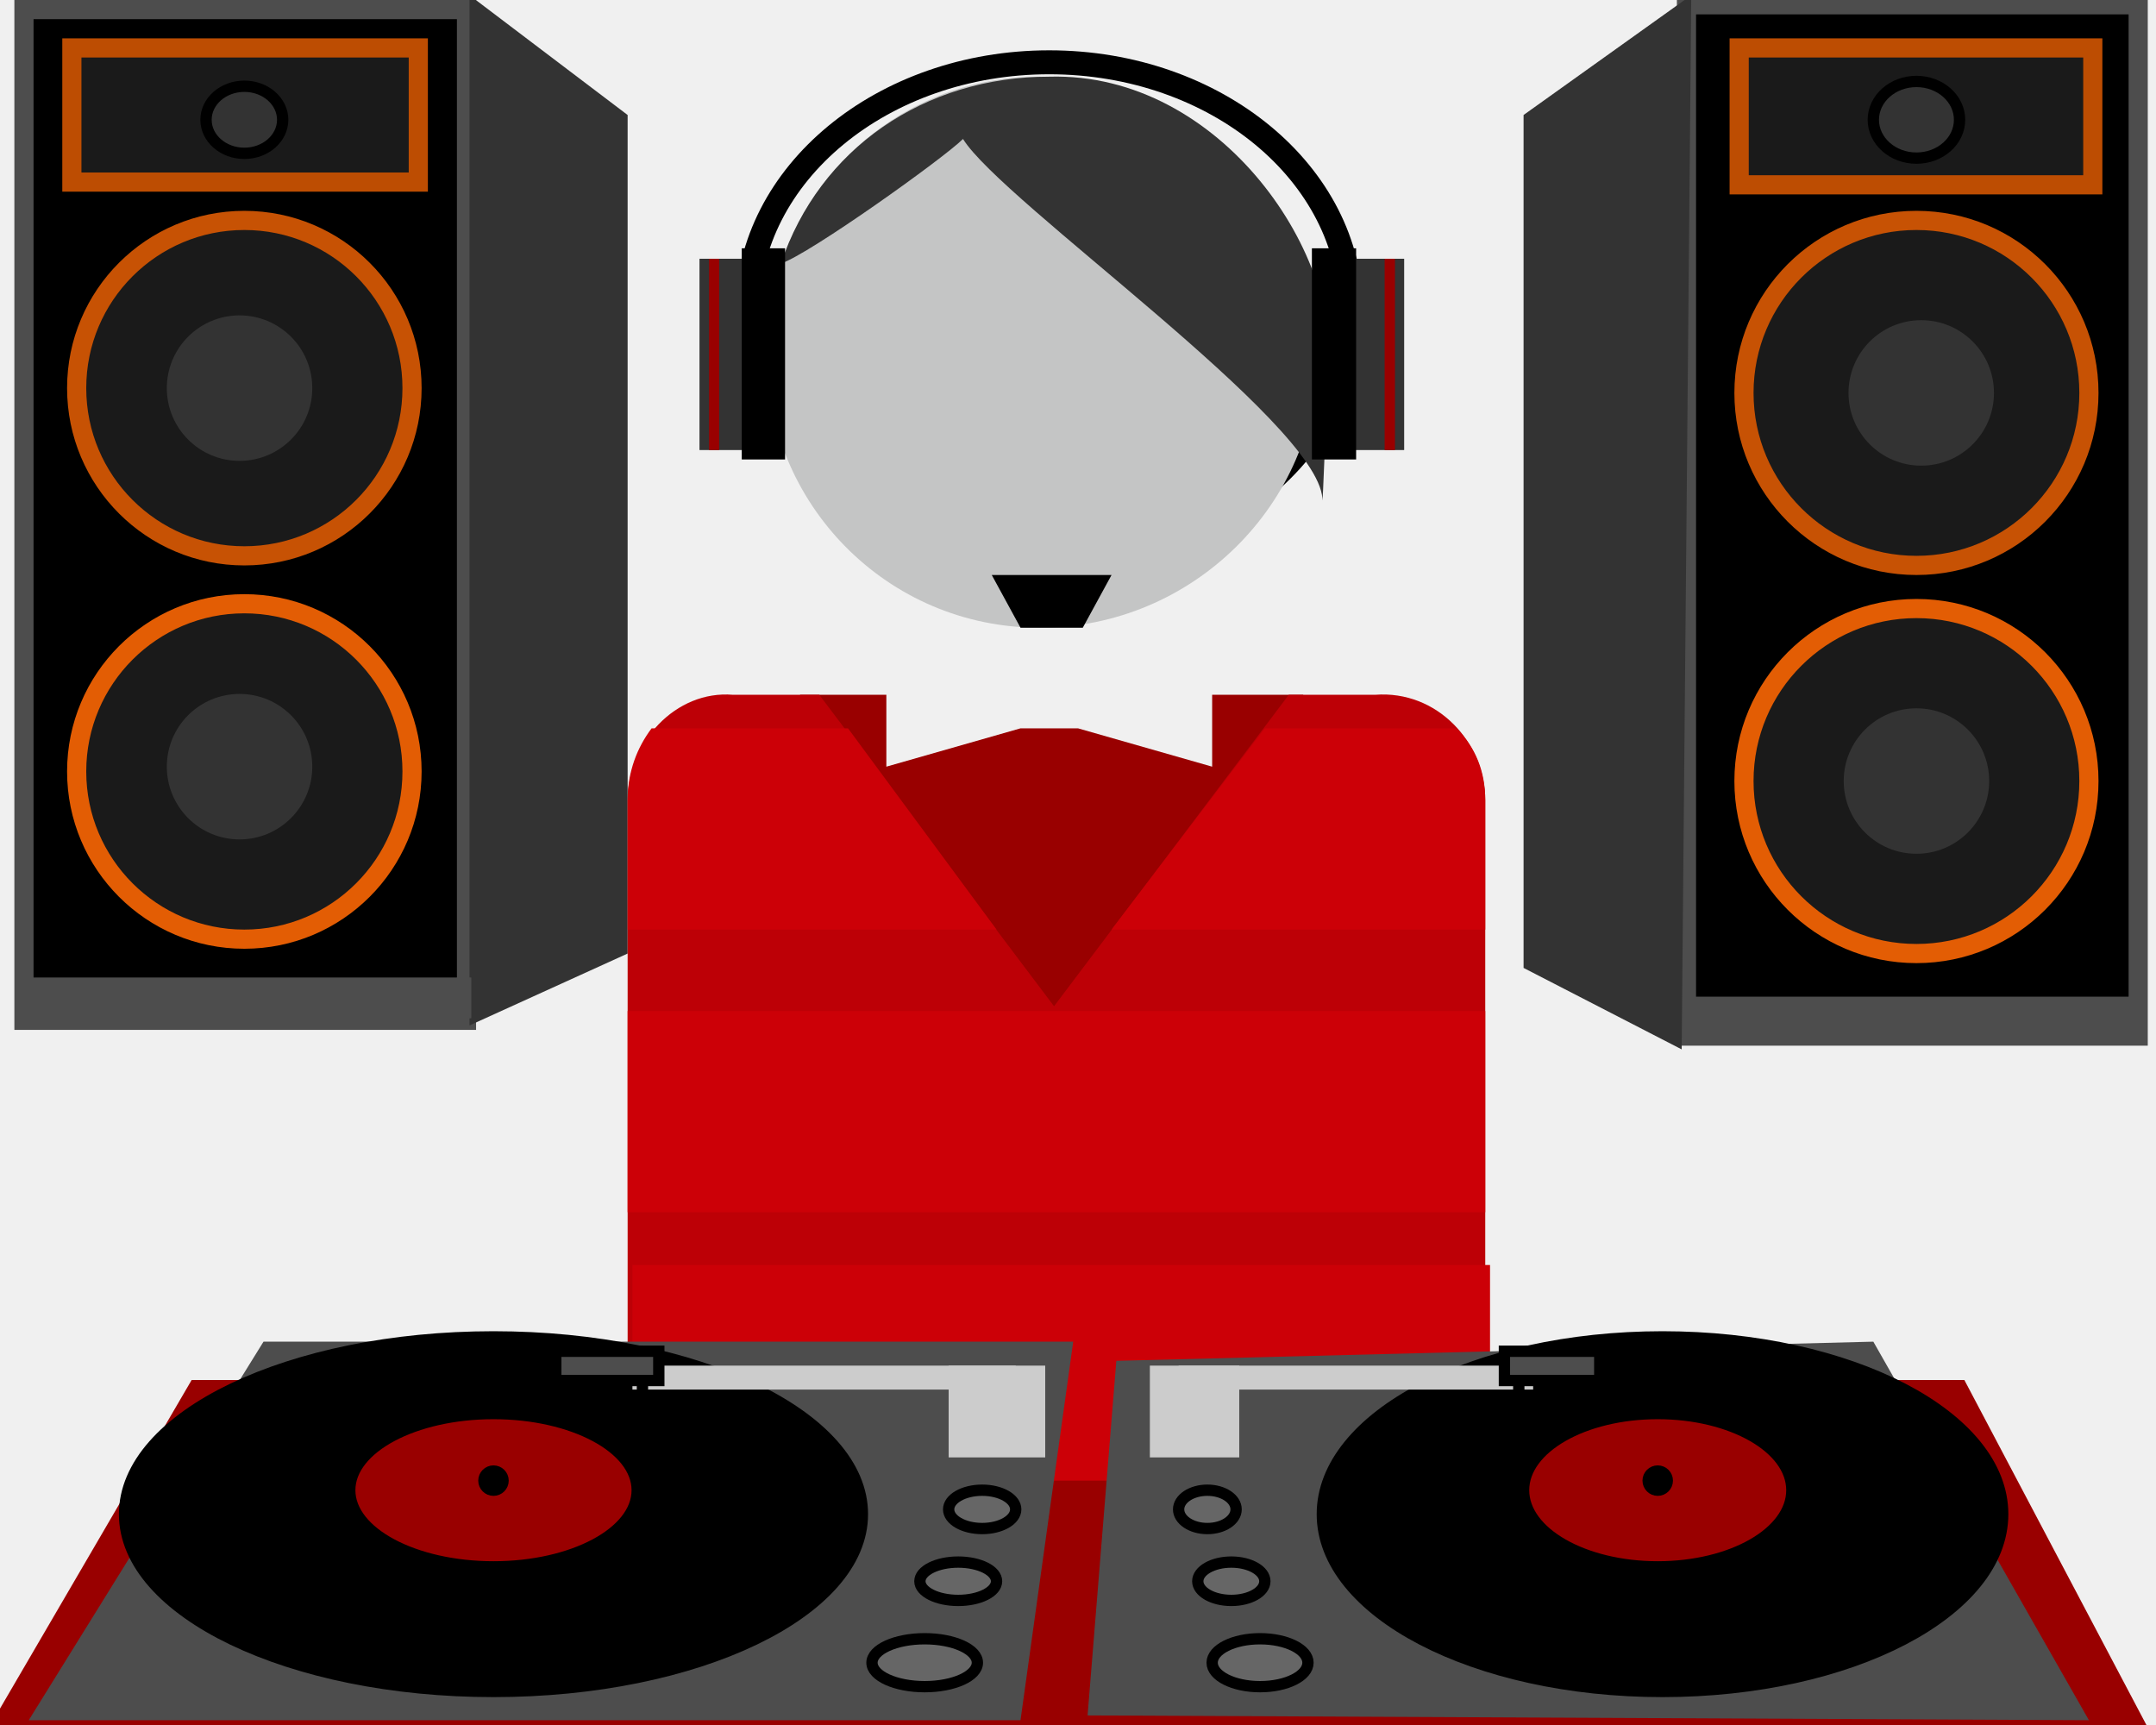
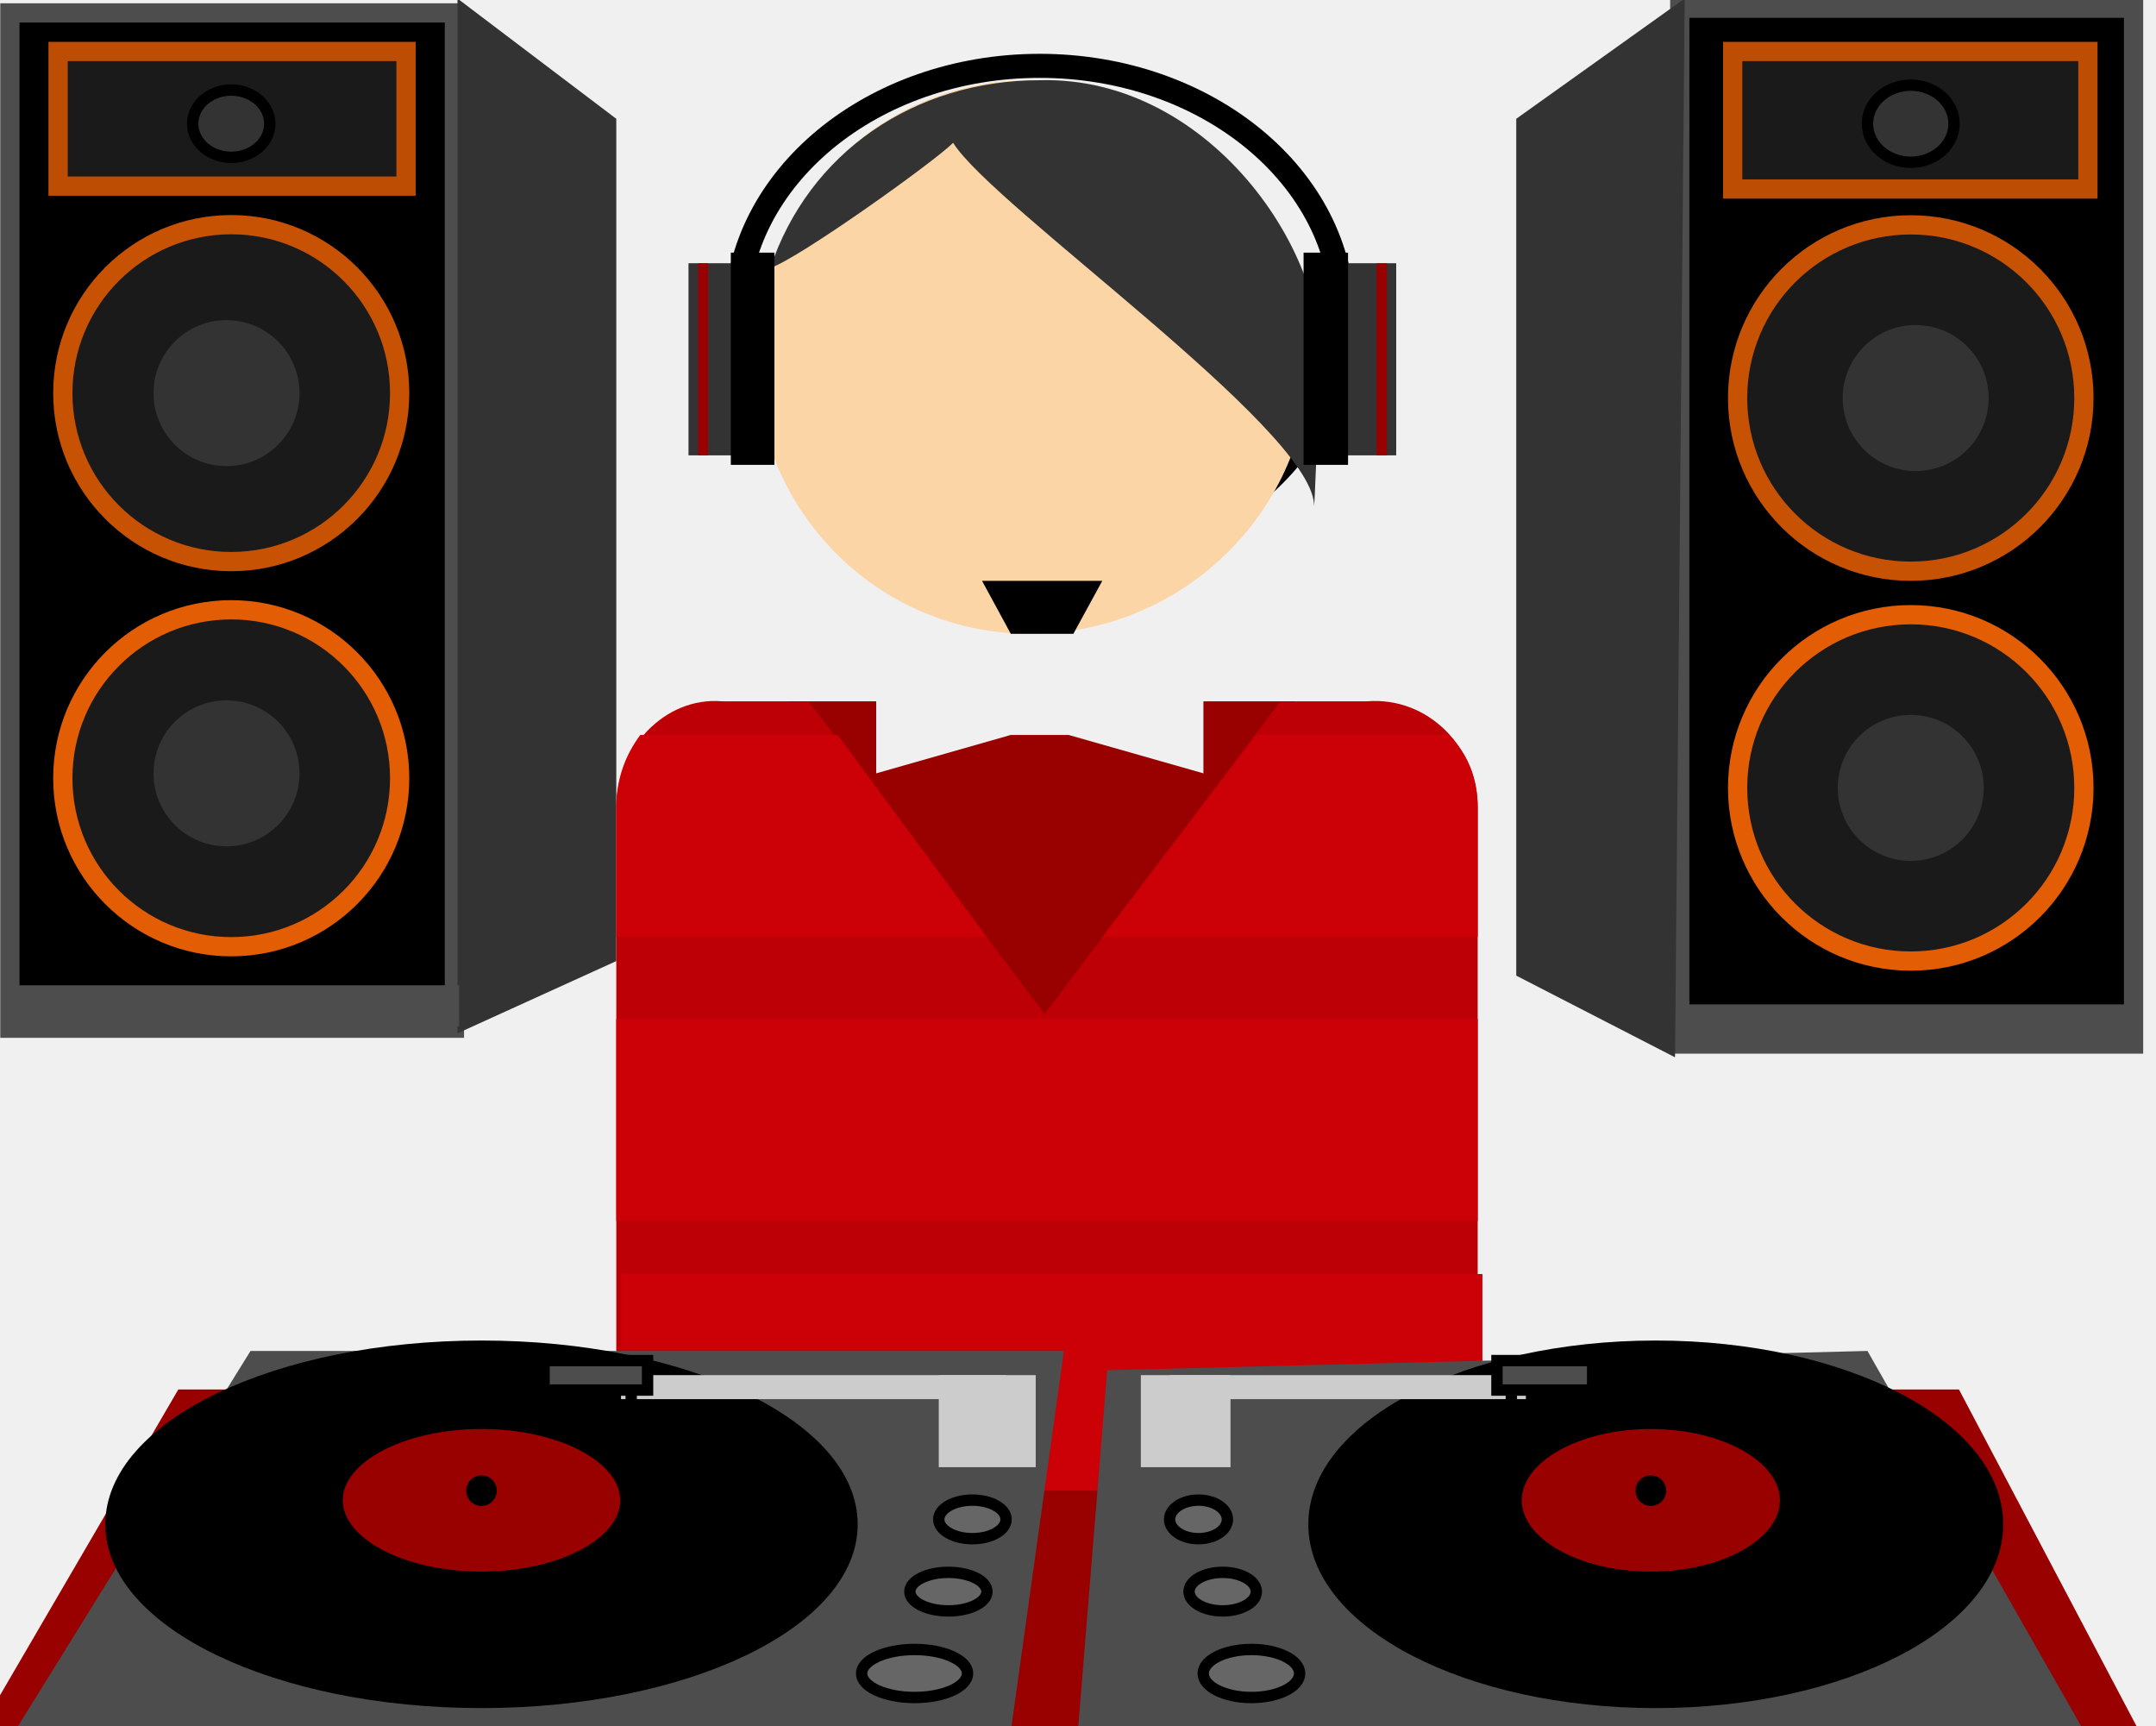
- <svg xmlns="http://www.w3.org/2000/svg" width="450" height="360" viewBox="0 0 450 360" shape-rendering="geometricPrecision" text-rendering="geometricPrecision" image-rendering="optimizeQuality" fill-rule="evenodd" clip-rule="evenodd">
+ <svg xmlns="http://www.w3.org/2000/svg" xml:space="preserve" width="118.533mm" height="94.827mm" version="1.1" style="shape-rendering:geometricPrecision; text-rendering:geometricPrecision; image-rendering:optimizeQuality; fill-rule:evenodd; clip-rule:evenodd" viewBox="0 0 11853 9483">
  <defs>
-     <style>.str1{stroke:#4d4d4d;stroke-width:3.999}.str4{stroke:#c75204}.str4,.str2{stroke-width:3.999}.str2{stroke:#e35d04}.str5{stroke:#bd4d02;stroke-width:4}.str0{stroke:#000;stroke-width:5}.str6{stroke:#000;stroke-width:2.362}.str3{stroke:#333}.str3,.str7{stroke-width:2.362}.str7{stroke:#fff}.fil1{fill:none}.fil6{fill:#c4c5c5}.fil9,.fil2{fill:#000}.fil3{fill:#1a1a1a}.fil4{fill:#333}.fil5{fill:#4d4d4d}.fil11{fill:#666}.fil0{fill:#900}.fil7{fill:#bd0006}.fil8{fill:#cc0007}.fil10{fill:#CCC}.fil12{fill:#CFC}</style>
+     <style type="text/css">
+    
+     .str1 {stroke:#4D4D4D;stroke-width:105.81}
+     .str4 {stroke:#C75204;stroke-width:105.81}
+     .str2 {stroke:#E35D04;stroke-width:105.81}
+     .str5 {stroke:#BD4D02;stroke-width:105.84}
+     .str6 {stroke:black;stroke-width:62.5}
+     .str3 {stroke:#333333;stroke-width:62.5}
+     .str7 {stroke:white;stroke-width:62.5}
+     .str0 {stroke:black;stroke-width:132.28}
+     .fil1 {fill:none}
+     .fil6 {fill:#FCD5A6}
+     .fil2 {fill:black}
+     .fil3 {fill:#1A1A1A}
+     .fil4 {fill:#333333}
+     .fil5 {fill:#4D4D4D}
+     .fil10 {fill:#666666}
+     .fil0 {fill:#990000}
+     .fil7 {fill:#BD0006}
+     .fil8 {fill:#CC0007}
+     .fil9 {fill:#CCCCCC}
+     .fil11 {fill:#CCFFCC}
+    
+   </style>
  </defs>
  <g id="Слой_x0020_1">
-     <path class="fil0" d="M40 288h370l38 72H-2z" />
-     <ellipse class="fil1 str0" cx="219" cy="65" rx="63" ry="52" />
-     <path class="fil2 str1" d="M352 1h94.282v215.23H352z" />
-     <circle class="fil3 str2" cx="400" cy="163" r="36" />
-     <circle class="fil4 str3" cx="400" cy="163" r="14" />
-     <circle class="fil3 str4" cx="400" cy="82" r="36" />
-     <circle class="fil4 str3" cx="401" cy="82" r="14" />
-     <path class="fil3 str5" d="M363 10h73.807v28.57H363z" />
-     <ellipse class="fil4 str6" cx="400" cy="25" rx="9" ry="8" />
-     <path class="fil4" d="M353-1l-35 25v178l33 17z" />
-     <path class="fil5" d="M352 208h94.282v8.68H352z" />
-     <path class="fil2 str1" d="M5 2h92.366v210.933H5z" />
-     <circle class="fil3 str2" cx="51" cy="161" r="35" />
-     <circle class="fil4 str3" cx="50" cy="160" r="14" />
-     <circle class="fil3 str4" cx="51" cy="81" r="35" />
-     <circle class="fil4 str3" cx="50" cy="81" r="14" />
-     <path class="fil3 str5" d="M15 10h72.307v28H15z" />
-     <ellipse class="fil4 str6" cx="51" cy="25" rx="8" ry="7" />
-     <path class="fil4" d="M98-1l33 25v175l-33 15z" />
-     <path class="fil5" d="M6 204h92.366v8.506H6z" />
-     <path class="fil6" d="M217 16c32 0 58 26 58 58 0 31-26 57-58 57s-57-26-57-57c0-32 25-58 57-58z" />
-     <path class="fil2" d="M226 131h-13l-6-11h25l-6 11z" />
-     <path class="fil4" d="M219 16c36-1 62 38 58 63 0 3-1 29-1 25-1-16-67-62-75-75-4 4-32 24-38 26 8-24 30-39 56-39z" />
-     <path class="fil0" d="M167 145h18v15l28-8h12l28 8v-15h19l5 81-110-6z" />
-     <path class="fil7" d="M153 145h18l49 65 49-65h18c13-1 23 10 23 22v117H131V167c0-12 10-23 22-22z" />
-     <path class="fil8" d="M311 264v45H132v-45zM310 211v42H131v-42zM177 152l31 42h-77v-27c0-6 2-11 5-15h41zm55 42l32-42h40c4 4 6 9 6 15v27h-78z" />
-     <path class="fil5" d="M224 280H55L6 359h207z" />
-     <ellipse class="fil2 str6" cx="103" cy="316" rx="77" ry="37" />
-     <ellipse class="fil0 str6" cx="103" cy="311" rx="30" ry="16" />
-     <circle class="fil9 str6" cx="103" cy="309" r="2" />
-     <path class="fil10" d="M198 285h20.16v19.153H198z" />
-     <path class="fil10" d="M212 285h-80v5h80z" />
-     <ellipse class="fil11 str6" cx="205" cy="315" rx="7" ry="4" />
-     <ellipse class="fil11 str6" cx="200" cy="330" rx="8" ry="4" />
-     <ellipse class="fil11 str6" cx="193" cy="347" rx="11" ry="5" />
-     <path class="fil1 str6" d="M123 283h11.09v10.08H123z" />
-     <path class="fil5 str6" d="M116 282h21.506v6.108H116z" />
-     <path class="fil1" d="M204 280h239.525v83.91H204z" />
-     <path class="fil5" d="M233 284l158-4 45 79-209-1z" />
-     <ellipse class="fil2 str6" cx="347" cy="316" rx="71" ry="37" />
-     <ellipse class="fil0 str6" cx="346" cy="311" rx="28" ry="16" />
-     <circle class="fil9 str6" cx="346" cy="309" r="2" />
-     <path class="fil10" d="M240 285h18.655v19.153H240z" />
-     <path class="fil10" d="M246 285h74v5h-74z" />
-     <ellipse class="fil11 str6" cx="252" cy="315" rx="6" ry="4" />
-     <ellipse class="fil11 str6" cx="257" cy="330" rx="7" ry="4" />
-     <ellipse class="fil11 str6" cx="263" cy="347" rx="10" ry="5" />
-     <path class="fil1 str6" d="M317 283h10.26v10.08H317z" />
-     <path class="fil5 str6" d="M314 282h19.9v6.108H314z" />
-     <path class="fil4" d="M146 54h10.766v39.925H146z" />
-     <path class="fil0" d="M148 54h2.098v39.925H148z" />
-     <path class="fil2 str6" d="M156 53h6.675v41.705H156z" />
-     <path class="fil4" d="M282 54h11.078v39.925H282z" />
-     <path class="fil0" d="M289 54h2.158v39.925H289z" />
-     <path class="fil2 str6" d="M275 53h6.868v41.705H275z" />
-     <ellipse class="fil12 str7" cx="379" cy="73" />
-     <ellipse class="fil12 str7" cx="379" cy="90" />
-     <ellipse class="fil12 str7" cx="378" cy="171" />
-     <ellipse class="fil12 str7" cx="378" cy="152" />
-     <ellipse class="fil12 str7" cx="70" cy="152" />
-     <ellipse class="fil12 str7" cx="70" cy="165" />
-     <ellipse class="fil12 str7" cx="68" cy="72" />
-     <ellipse class="fil12 str7" cx="68" cy="87" />
+     <polygon class="fil0" points="980,7638 10770,7638 11775,9543 -131,9543 " />
+     <ellipse class="fil1 str0" cx="5716" cy="1738" rx="1667" ry="1376" />
+     <polygon class="fil2 str1" points="9235,45 11730,45 11730,5739 9235,5739 " />
+     <circle class="fil3 str2" cx="10505" cy="4331" r="952" />
+     <circle class="fil4 str3" cx="10505" cy="4331" r="370" />
+     <circle class="fil3 str4" cx="10505" cy="2188" r="952" />
+     <circle class="fil4 str3" cx="10532" cy="2188" r="370" />
+     <polygon class="fil3 str5" points="9526,283 11479,283 11479,1039 9526,1039 " />
+     <ellipse class="fil4 str6" cx="10505" cy="680" rx="238" ry="212" />
+     <polygon class="fil4" points="9262,-8 8336,653 8336,5363 9209,5812 " />
+     <polygon class="fil5" points="9235,5521 11730,5521 11730,5751 9235,5751 " />
+     <polygon class="fil2 str1" points="54,71 2498,71 2498,5652 54,5652 " />
+     <circle class="fil3 str2" cx="1271" cy="4278" r="926" />
+     <circle class="fil4 str3" cx="1245" cy="4251" r="370" />
+     <circle class="fil3 str4" cx="1271" cy="2161" r="926" />
+     <circle class="fil4 str3" cx="1245" cy="2161" r="370" />
+     <polygon class="fil3 str5" points="319,283 2232,283 2232,1023 319,1023 " />
+     <ellipse class="fil4 str6" cx="1271" cy="680" rx="212" ry="185" />
+     <polygon class="fil4" points="2515,-8 3388,653 3388,5283 2515,5680 " />
+     <polygon class="fil5" points="81,5416 2524,5416 2524,5641 81,5641 " />
+     <path class="fil6" d="M5663 441c847,0 1535,688 1535,1535 0,820 -688,1508 -1535,1508 -846,0 -1508,-688 -1508,-1508 0,-847 662,-1535 1508,-1535z" />
+     <polygon class="fil2" points="5901,3484 5557,3484 5399,3193 6060,3193 " />
+     <path class="fil4" d="M5716 441c953,-26 1641,1006 1535,1667 0,80 -27,768 -27,662 -26,-424 -1772,-1641 -1984,-1985 -106,106 -847,635 -1005,688 211,-635 793,-1032 1481,-1032l0 0z" />
+     <polygon class="fil0" points="4340,3855 4817,3855 4817,4251 5557,4040 5875,4040 6616,4251 6616,3855 7119,3855 7251,5998 4340,5839 " />
+     <path class="fil7" d="M3970 3855l476 0 1297 1719 1296 -1719 476 0c344,-27 609,264 609,582l0 3095 -4736 0 0 -3095c0,-318 264,-609 582,-582z" />
+     <path class="fil8" d="M8150 7003l0 1191 -4736 0 0 -1191 4736 0zm-26 -1402l0 1111 -4736 0 0 -1111 4736 0zm-3519 -1561l820 1111 -2037 0 0 -714c0,-159 53,-291 132,-397l1085 0zm1455 1111l847 -1111 1058 0c106,106 159,238 159,397l0 714 -2064 0z" />
+     <polygon class="fil5" points="5849,7426 1377,7426 81,9517 5557,9517 " />
+     <ellipse class="fil2 str6" cx="2647" cy="8379" rx="2037" ry="979" />
+     <ellipse class="fil0 str6" cx="2647" cy="8247" rx="794" ry="423" />
+     <circle class="fil2 str6" cx="2647" cy="8194" r="53" />
+     <polygon class="fil9" points="5161,7559 5694,7559 5694,8065 5161,8065 " />
+     <polygon class="fil9" points="5531,7559 3414,7559 3414,7691 5531,7691 " />
+     <ellipse class="fil10 str6" cx="5346" cy="8352" rx="185" ry="106" />
+     <ellipse class="fil10 str6" cx="5214" cy="8749" rx="212" ry="106" />
+     <ellipse class="fil10 str6" cx="5028" cy="9199" rx="291" ry="132" />
+     <polygon class="fil1 str6" points="3176,7506 3470,7506 3470,7772 3176,7772 " />
+     <polygon class="fil5 str6" points="2991,7479 3560,7479 3560,7641 2991,7641 " />
+     <polygon class="fil1" points="5319,7426 11657,7426 11657,9647 5319,9647 " />
+     <polygon class="fil5" points="6087,7532 10267,7426 11458,9517 5928,9490 " />
+     <ellipse class="fil2 str6" cx="9103" cy="8379" rx="1879" ry="979" />
+     <ellipse class="fil0 str6" cx="9076" cy="8247" rx="741" ry="423" />
+     <circle class="fil2 str6" cx="9076" cy="8194" r="53" />
+     <polygon class="fil9" points="6272,7559 6765,7559 6765,8065 6272,8065 " />
+     <polygon class="fil9" points="6431,7559 8389,7559 8389,7691 6431,7691 " />
+     <ellipse class="fil10 str6" cx="6589" cy="8352" rx="159" ry="106" />
+     <ellipse class="fil10 str6" cx="6722" cy="8749" rx="185" ry="106" />
+     <ellipse class="fil10 str6" cx="6880" cy="9199" rx="265" ry="132" />
+     <polygon class="fil1 str6" points="8309,7506 8581,7506 8581,7772 8309,7772 " />
+     <polygon class="fil5 str6" points="8230,7479 8756,7479 8756,7641 8230,7641 " />
+     <polygon class="fil4" points="3785,1447 4070,1447 4070,2503 3785,2503 " />
+     <polygon class="fil0" points="3838,1447 3893,1447 3893,2503 3838,2503 " />
+     <polygon class="fil2 str6" points="4049,1420 4226,1420 4226,2524 4049,2524 " />
+     <polygon class="fil4" points="7383,1447 7676,1447 7676,2503 7383,2503 " />
+     <polygon class="fil0" points="7568,1447 7625,1447 7625,2503 7568,2503 " />
+     <polygon class="fil2 str6" points="7198,1420 7380,1420 7380,2524 7198,2524 " />
+     <ellipse class="fil11 str7" cx="9950" cy="1950" />
+     <ellipse class="fil11 str7" cx="9950" cy="2399" />
+     <ellipse class="fil11 str7" cx="9923" cy="4542" />
+     <ellipse class="fil11 str7" cx="9923" cy="4040" />
+     <ellipse class="fil11 str7" cx="1774" cy="4040" />
+     <ellipse class="fil11 str7" cx="1774" cy="4384" />
+     <ellipse class="fil11 str7" cx="1721" cy="1923" />
+     <ellipse class="fil11 str7" cx="1721" cy="2320" />
  </g>
</svg>
